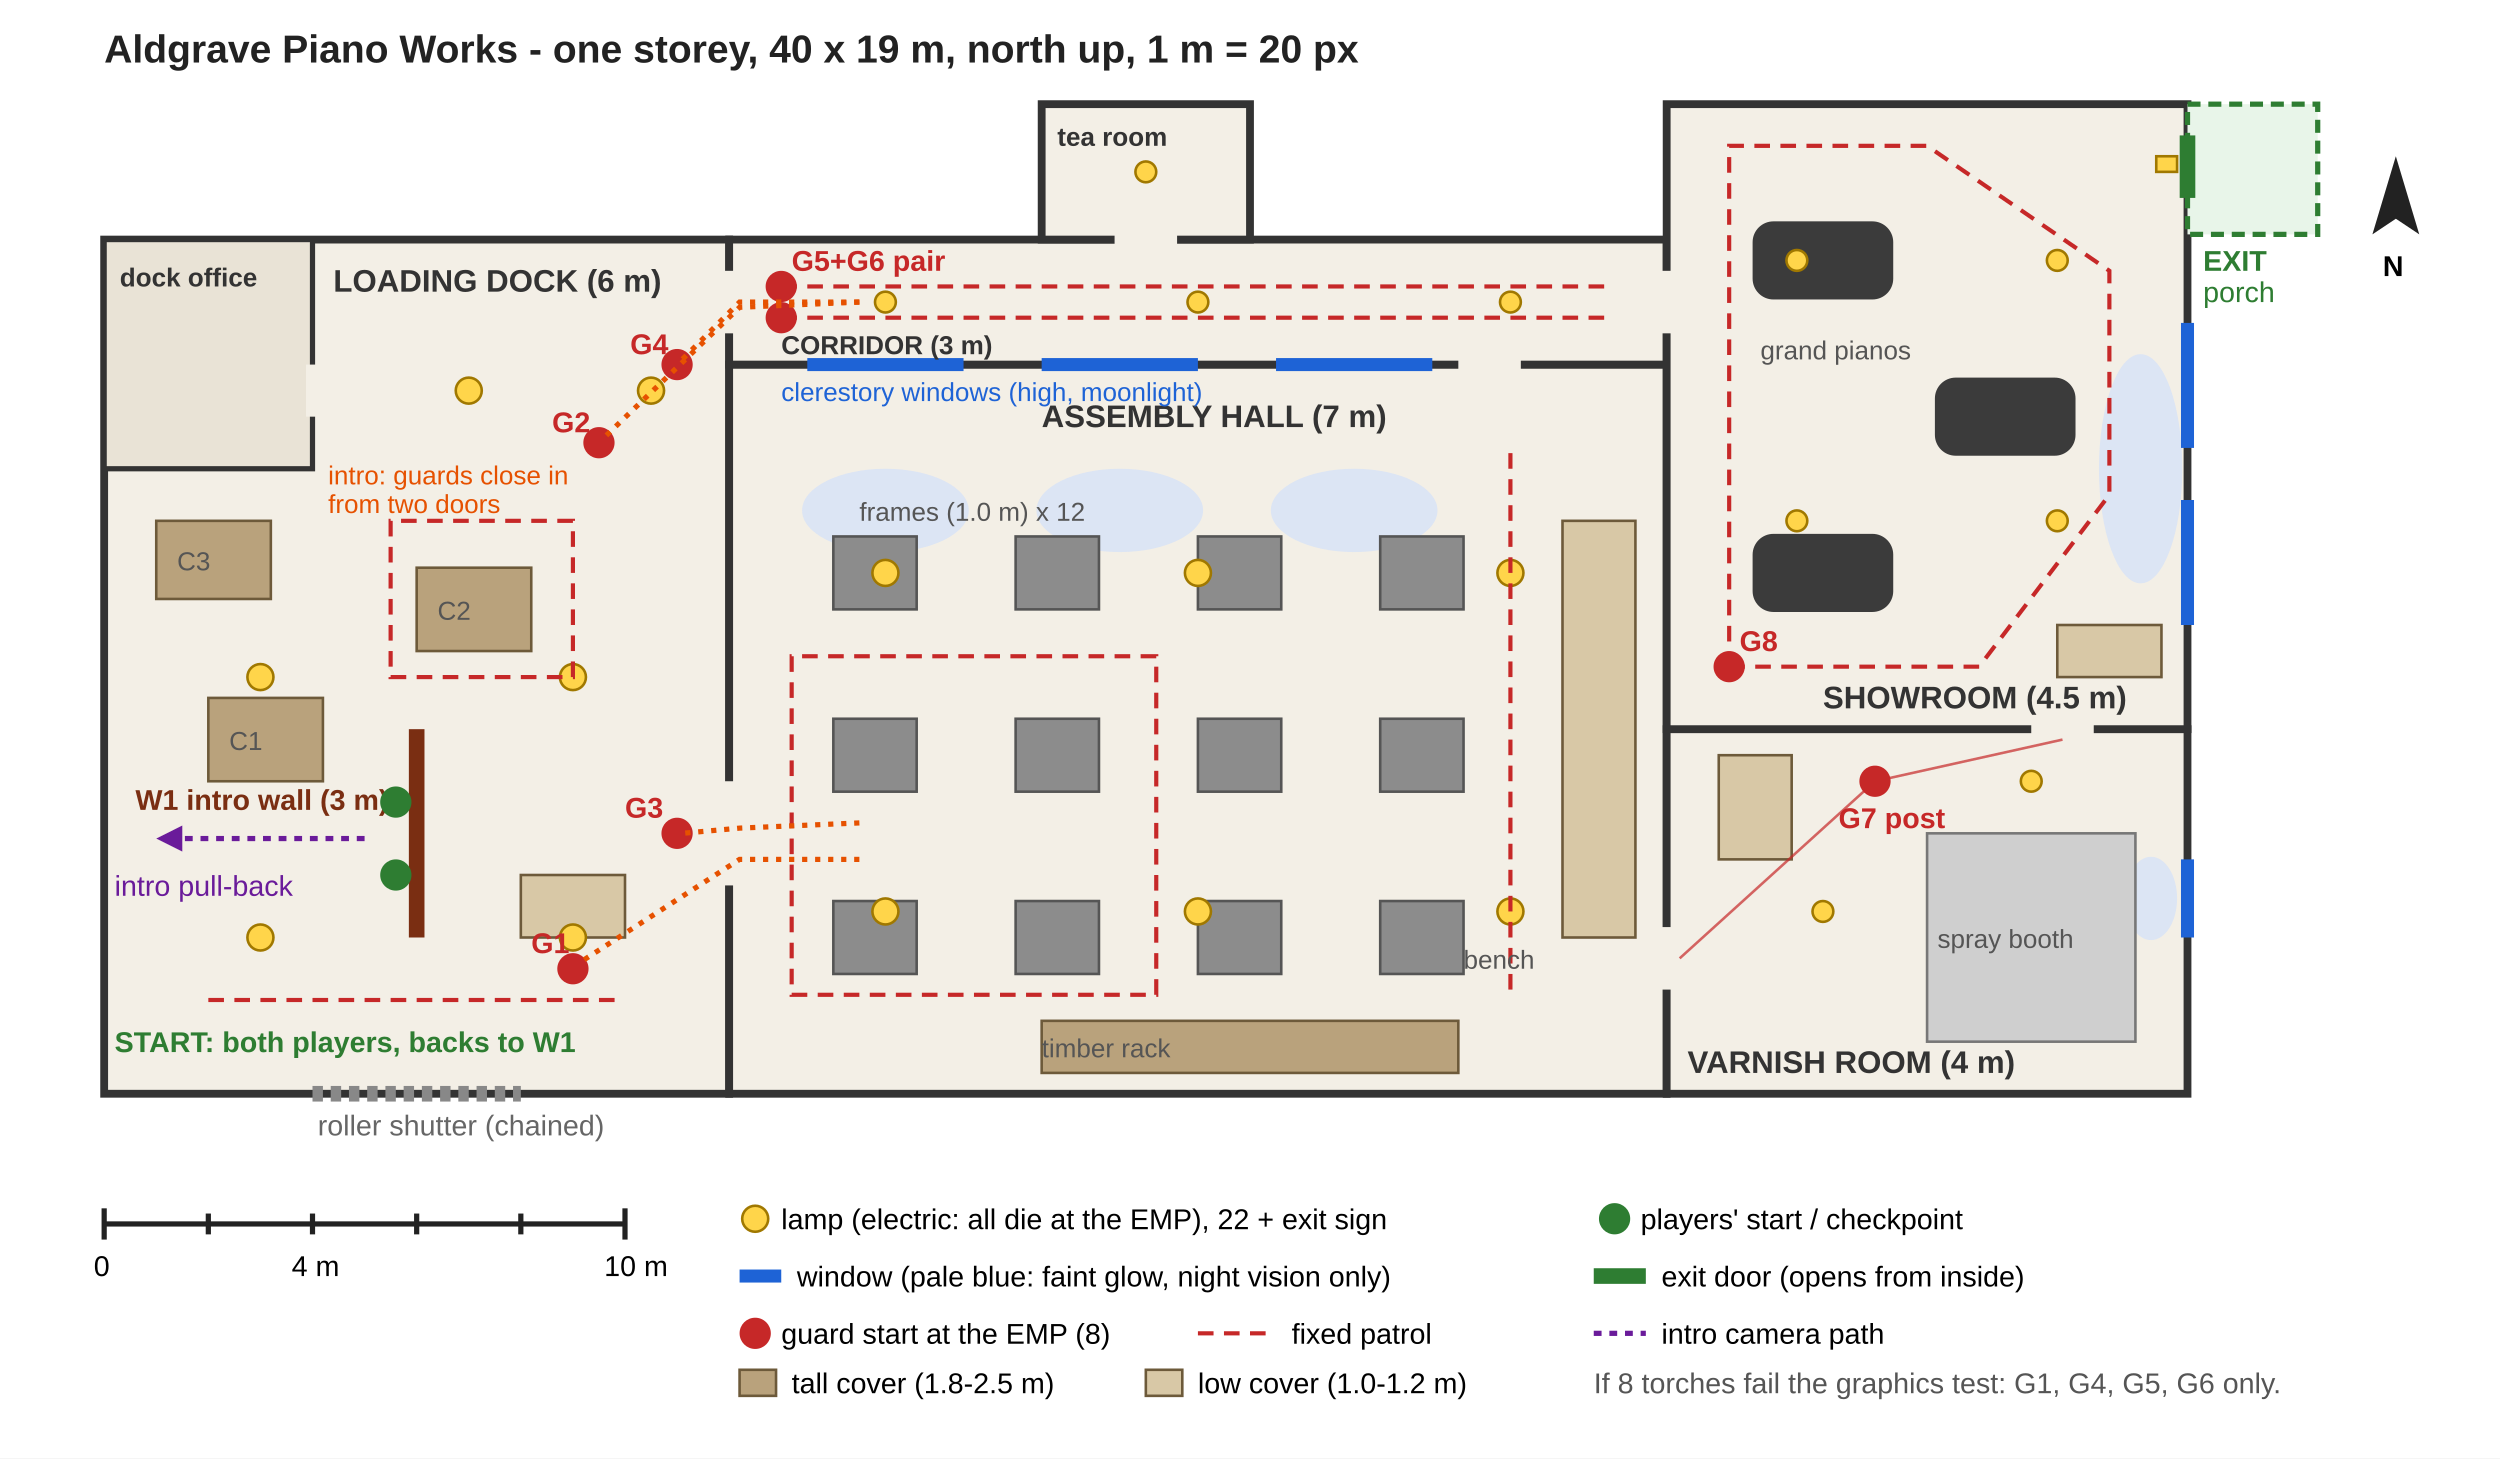
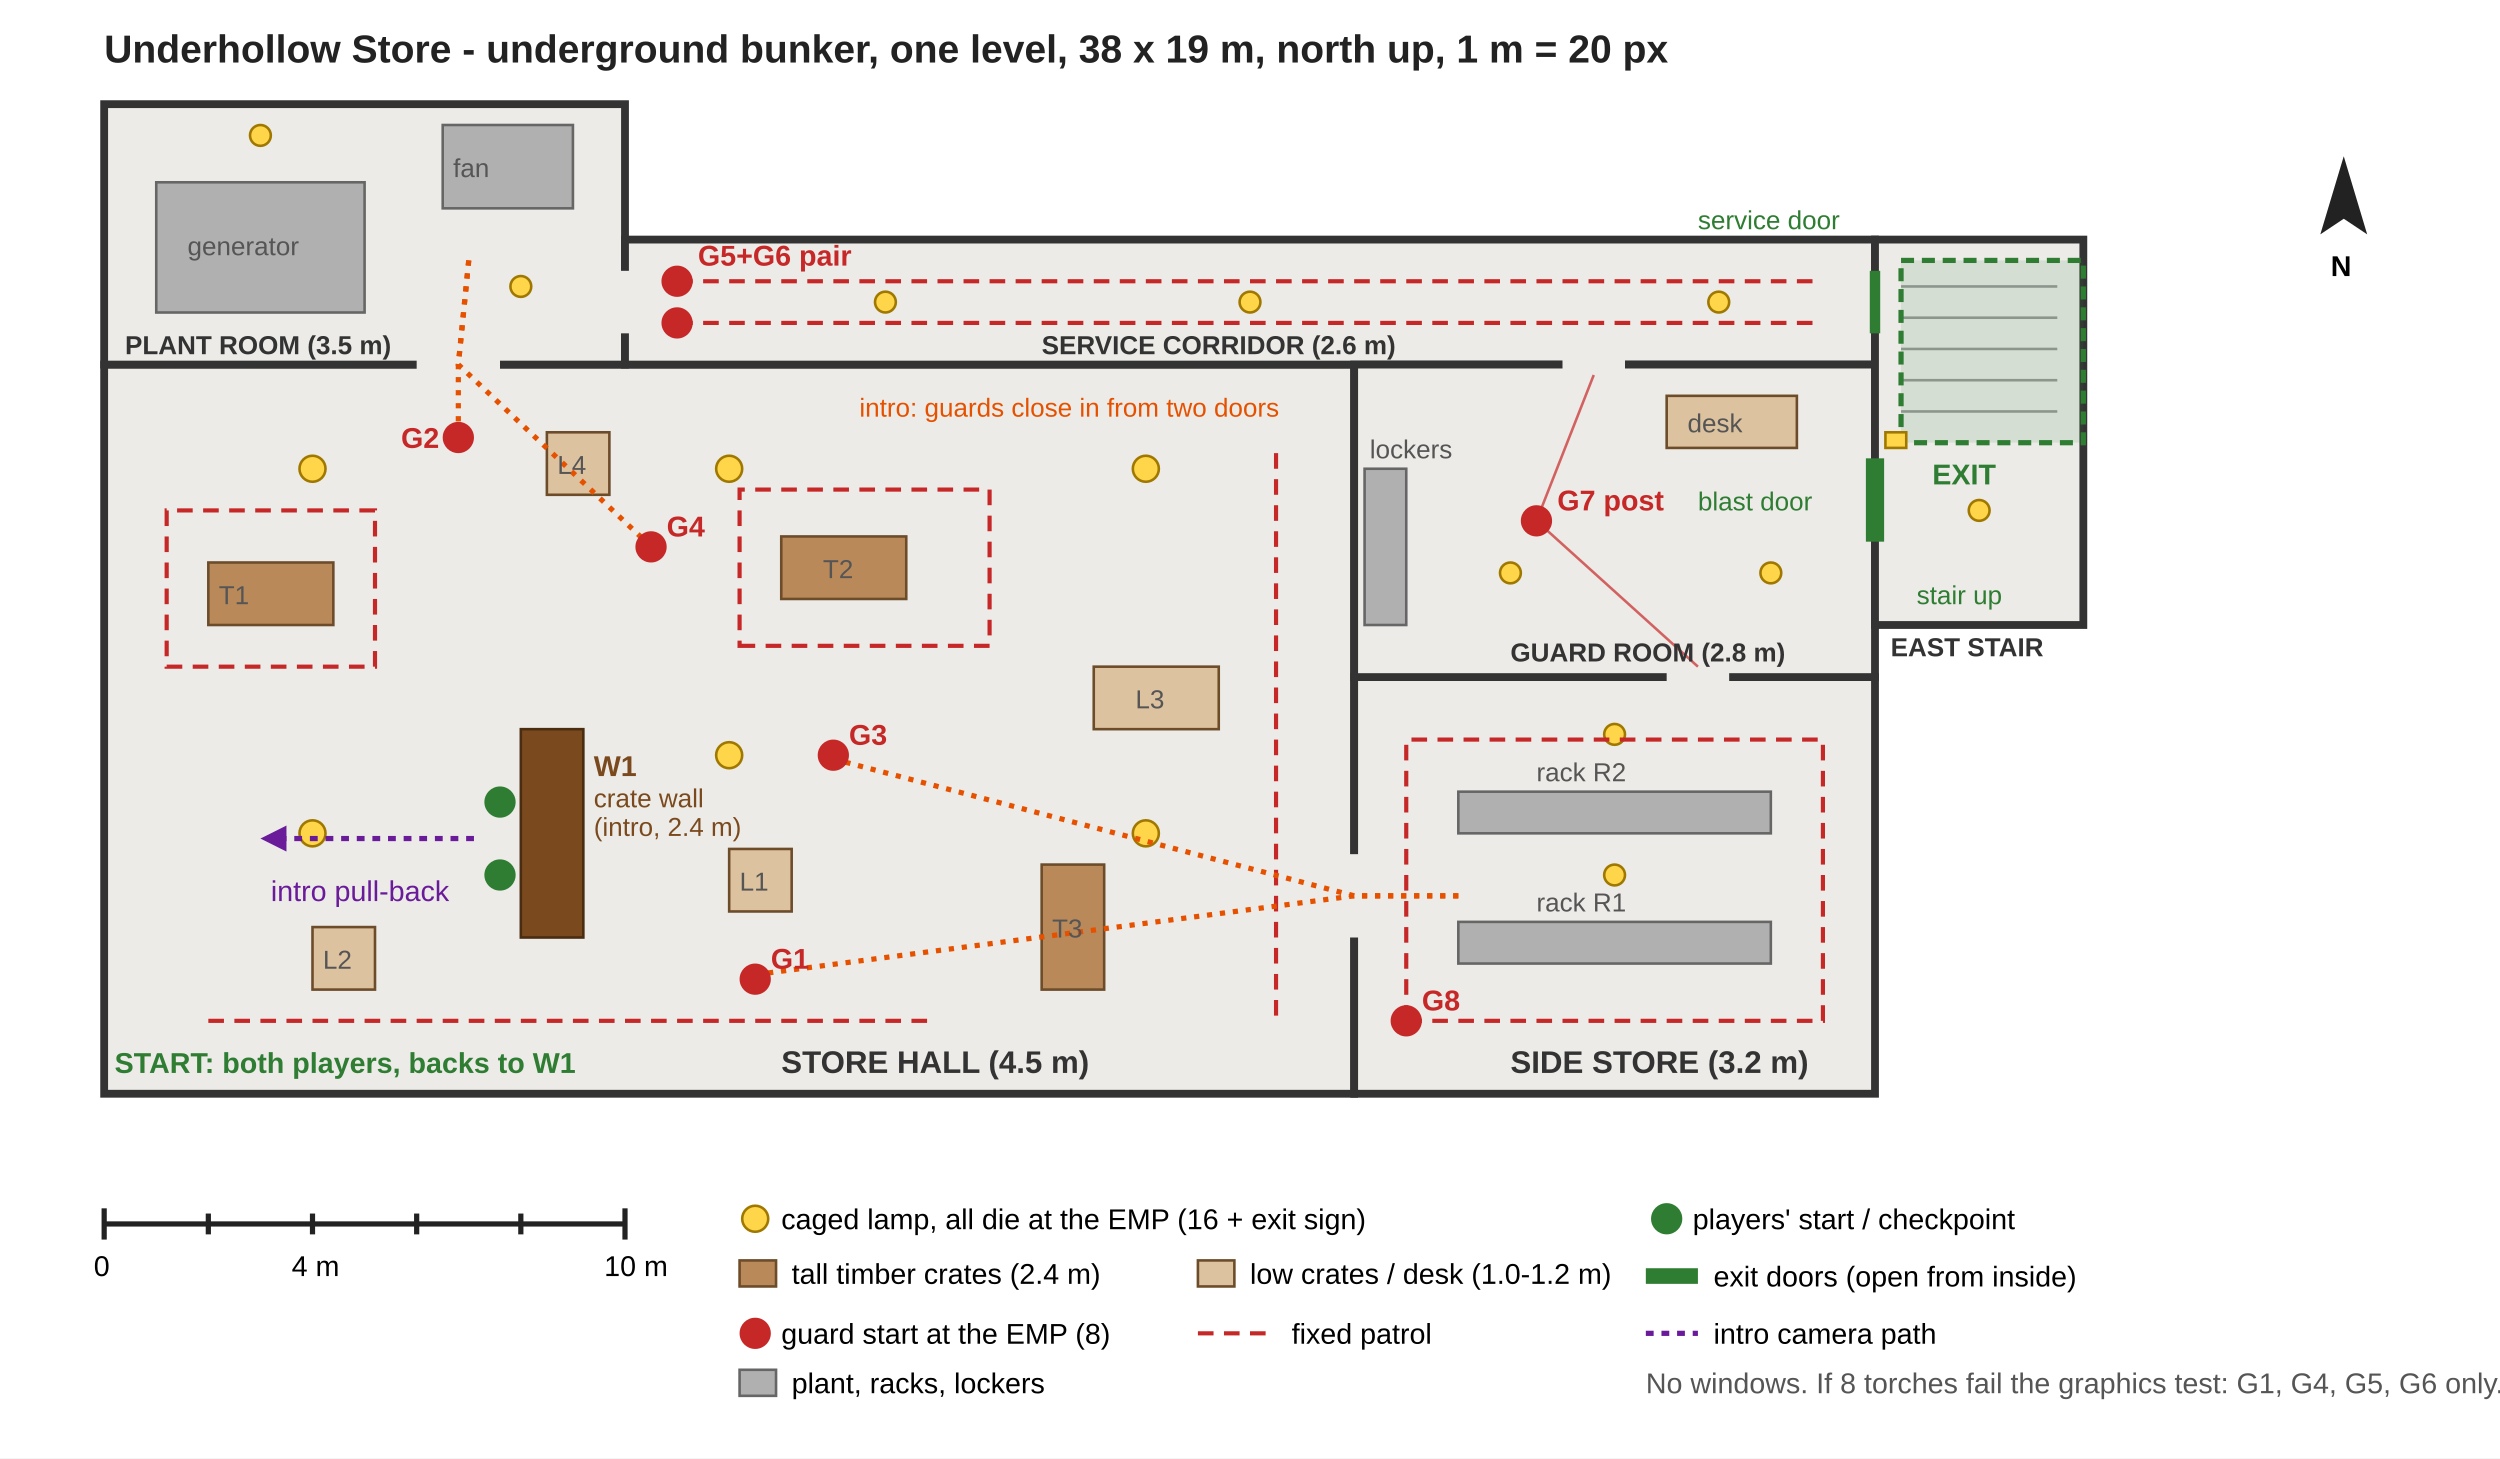
<svg xmlns="http://www.w3.org/2000/svg" viewBox="0 0 960 560" width="960" height="560" font-family="Arial, Helvetica, sans-serif" font-size="11">
  <rect x="0" y="0" width="960" height="560" fill="#ffffff" />
-   <text x="40" y="24" font-size="15" font-weight="bold" fill="#222">Aldgrave Piano Works - one storey, 40 x 19 m, north up, 1 m = 20 px</text>
-   <g fill="#f3efe6" stroke="#333" stroke-width="3">
-     <rect x="40" y="92" width="240" height="328" />
-     <rect x="280" y="140" width="360" height="280" />
-     <rect x="280" y="92" width="360" height="48" />
-     <rect x="400" y="40" width="80" height="52" />
-     <rect x="640" y="280" width="200" height="140" />
-     <rect x="640" y="40" width="200" height="240" />
+   <text x="40" y="24" font-size="15" font-weight="bold" fill="#222">Underhollow Store - underground bunker, one level, 38 x 19 m, north up, 1 m = 20 px</text>
+   <g fill="#ecebe7" stroke="#333" stroke-width="3">
+     <rect x="40" y="140" width="480" height="280" />
+     <rect x="40" y="40" width="200" height="100" />
+     <rect x="240" y="92" width="480" height="48" />
+     <rect x="520" y="260" width="200" height="160" />
+     <rect x="520" y="140" width="200" height="120" />
+     <rect x="720" y="92" width="80" height="148" />
  </g>
-   <rect x="40" y="92" width="80" height="88" fill="#e9e3d6" stroke="#333" stroke-width="2" />
-   <rect x="840" y="40" width="50" height="50" fill="#e8f5e9" stroke="#2e7d32" stroke-width="2" stroke-dasharray="5 3" />
-   <g fill="#c9dcff" opacity="0.55">
-     <ellipse cx="340" cy="196" rx="32" ry="16" />
-     <ellipse cx="430" cy="196" rx="32" ry="16" />
-     <ellipse cx="520" cy="196" rx="32" ry="16" />
-     <ellipse cx="822" cy="180" rx="16" ry="44" />
-     <ellipse cx="826" cy="345" rx="10" ry="16" />
+   <g stroke="#999" stroke-width="1">
+     <line x1="730" y1="110" x2="790" y2="110" />
+     <line x1="730" y1="122" x2="790" y2="122" />
+     <line x1="730" y1="134" x2="790" y2="134" />
+     <line x1="730" y1="146" x2="790" y2="146" />
+     <line x1="730" y1="158" x2="790" y2="158" />
  </g>
-   <g stroke="#1e63d6" stroke-width="5">
-     <line x1="310" y1="140" x2="370" y2="140" />
-     <line x1="400" y1="140" x2="460" y2="140" />
-     <line x1="490" y1="140" x2="550" y2="140" />
-     <line x1="840" y1="124" x2="840" y2="172" />
-     <line x1="840" y1="192" x2="840" y2="240" />
-     <line x1="840" y1="330" x2="840" y2="360" />
+   <rect x="730" y="100" width="70" height="70" fill="#2e7d32" fill-opacity="0.12" stroke="#2e7d32" stroke-width="2" stroke-dasharray="5 3" />
+   <g stroke="#ecebe7" stroke-width="5">
+     <line x1="520" y1="328" x2="520" y2="360" />
+     <line x1="160" y1="140" x2="192" y2="140" />
+     <line x1="240" y1="104" x2="240" y2="128" />
+     <line x1="600" y1="140" x2="624" y2="140" />
+     <line x1="640" y1="260" x2="664" y2="260" />
  </g>
-   <g stroke="#f3efe6" stroke-width="5">
-     <line x1="280" y1="300" x2="280" y2="340" />
-     <line x1="280" y1="104" x2="280" y2="128" />
-     <line x1="120" y1="140" x2="120" y2="160" />
-     <line x1="560" y1="140" x2="584" y2="140" />
-     <line x1="428" y1="92" x2="452" y2="92" />
-     <line x1="640" y1="104" x2="640" y2="128" />
-     <line x1="640" y1="356" x2="640" y2="380" />
-     <line x1="780" y1="280" x2="804" y2="280" />
+   <line x1="720" y1="176" x2="720" y2="208" stroke="#2e7d32" stroke-width="7" />
+   <line x1="720" y1="104" x2="720" y2="128" stroke="#2e7d32" stroke-width="4" />
+   <text x="652" y="196" fill="#2e7d32" font-size="10">blast door</text>
+   <text x="652" y="88" fill="#2e7d32" font-size="10">service door</text>
+   <g fill="#b9895a" stroke="#6d4c2a" stroke-width="1">
+     <rect x="80" y="216" width="48" height="24" />
+     <rect x="300" y="206" width="48" height="24" />
+     <rect x="400" y="332" width="24" height="48" />
  </g>
-   <line x1="840" y1="52" x2="840" y2="76" stroke="#2e7d32" stroke-width="6" />
-   <line x1="120" y1="420" x2="200" y2="420" stroke="#888" stroke-width="6" stroke-dasharray="4 3" />
-   <text x="122" y="436" fill="#666">roller shutter (chained)</text>
-   <g fill="#b9a27c" stroke="#6d5a3a" stroke-width="1">
-     <rect x="80" y="268" width="44" height="32" />
-     <rect x="160" y="218" width="44" height="32" />
-     <rect x="60" y="200" width="44" height="30" />
-     <rect x="200" y="336" width="40" height="24" fill="#d8c8a6" />
-     <rect x="400" y="392" width="160" height="20" />
-     <rect x="600" y="200" width="28" height="160" fill="#d8c8a6" />
-     <rect x="740" y="320" width="80" height="80" fill="#cfcfcf" stroke="#777" />
-     <rect x="660" y="290" width="28" height="40" fill="#d8c8a6" />
-     <rect x="790" y="240" width="40" height="20" fill="#d8c8a6" />
+   <g fill="#ddc29f" stroke="#6d4c2a" stroke-width="1">
+     <rect x="280" y="326" width="24" height="24" />
+     <rect x="120" y="356" width="24" height="24" />
+     <rect x="420" y="256" width="48" height="24" />
+     <rect x="210" y="166" width="24" height="24" />
+     <rect x="640" y="152" width="50" height="20" />
  </g>
-   <g fill="#8c8c8c" stroke="#555" stroke-width="1">
-     <rect x="320" y="346" width="32" height="28" />
-     <rect x="390" y="346" width="32" height="28" />
-     <rect x="460" y="346" width="32" height="28" />
-     <rect x="530" y="346" width="32" height="28" />
-     <rect x="320" y="276" width="32" height="28" />
-     <rect x="390" y="276" width="32" height="28" />
-     <rect x="460" y="276" width="32" height="28" />
-     <rect x="530" y="276" width="32" height="28" />
-     <rect x="320" y="206" width="32" height="28" />
-     <rect x="390" y="206" width="32" height="28" />
-     <rect x="460" y="206" width="32" height="28" />
-     <rect x="530" y="206" width="32" height="28" />
+   <g fill="#b0b0b0" stroke="#666" stroke-width="1">
+     <rect x="60" y="70" width="80" height="50" />
+     <rect x="170" y="48" width="50" height="32" />
+     <rect x="560" y="354" width="120" height="16" />
+     <rect x="560" y="304" width="120" height="16" />
+     <rect x="524" y="180" width="16" height="60" />
  </g>
-   <g fill="#3b3b3b">
-     <rect x="673" y="205" width="54" height="30" rx="8" />
-     <rect x="743" y="145" width="54" height="30" rx="8" />
-     <rect x="673" y="85" width="54" height="30" rx="8" />
-   </g>
-   <rect x="157" y="280" width="6" height="80" fill="#7a2e12" />
-   <text x="52" y="311" fill="#7a2e12" font-weight="bold">W1 intro wall (3 m)</text>
+   <rect x="200" y="280" width="24" height="80" fill="#7a4a1e" stroke="#4a2c10" />
+   <text x="228" y="298" fill="#7a4a1e" font-weight="bold">W1</text>
+   <text x="228" y="310" fill="#7a4a1e" font-size="10">crate wall</text>
+   <text x="228" y="321" fill="#7a4a1e" font-size="10">(intro, 2.4 m)</text>
  <g fill="#ffd54a" stroke="#a07800" stroke-width="1">
-     <circle cx="100" cy="360" r="5" />
-     <circle cx="220" cy="360" r="5" />
-     <circle cx="100" cy="260" r="5" />
-     <circle cx="220" cy="260" r="5" />
-     <circle cx="180" cy="150" r="5" />
-     <circle cx="250" cy="150" r="5" />
-     <circle cx="340" cy="350" r="5" />
-     <circle cx="460" cy="350" r="5" />
-     <circle cx="580" cy="350" r="5" />
-     <circle cx="340" cy="220" r="5" />
-     <circle cx="460" cy="220" r="5" />
-     <circle cx="580" cy="220" r="5" />
+     <circle cx="120" cy="320" r="5" />
+     <circle cx="280" cy="290" r="5" />
+     <circle cx="440" cy="320" r="5" />
+     <circle cx="120" cy="180" r="5" />
+     <circle cx="280" cy="180" r="5" />
+     <circle cx="440" cy="180" r="5" />
+     <circle cx="200" cy="110" r="4" />
+     <circle cx="100" cy="52" r="4" />
    <circle cx="340" cy="116" r="4" />
-     <circle cx="460" cy="116" r="4" />
-     <circle cx="580" cy="116" r="4" />
-     <circle cx="440" cy="66" r="4" />
-     <circle cx="700" cy="350" r="4" />
-     <circle cx="780" cy="300" r="4" />
-     <circle cx="690" cy="200" r="4" />
-     <circle cx="790" cy="200" r="4" />
-     <circle cx="690" cy="100" r="4" />
-     <circle cx="790" cy="100" r="4" />
-     <rect x="828" y="60" width="8" height="6" />
+     <circle cx="480" cy="116" r="4" />
+     <circle cx="660" cy="116" r="4" />
+     <circle cx="620" cy="336" r="4" />
+     <circle cx="620" cy="282" r="4" />
+     <circle cx="580" cy="220" r="4" />
+     <circle cx="680" cy="220" r="4" />
+     <circle cx="760" cy="196" r="4" />
+     <rect x="724" y="166" width="8" height="6" />
  </g>
  <g fill="none" stroke="#c62828" stroke-width="1.6" stroke-dasharray="6 4">
-     <line x1="80" y1="384" x2="240" y2="384" />
-     <polygon points="150,260 220,260 220,200 150,200" />
-     <polygon points="304,382 444,382 444,252 304,252" />
-     <line x1="580" y1="380" x2="580" y2="170" />
-     <line x1="300" y1="110" x2="620" y2="110" />
-     <line x1="300" y1="122" x2="620" y2="122" />
-     <polygon points="664,256 760,256 810,190 810,104 740,56 664,56" />
+     <line x1="80" y1="392" x2="360" y2="392" />
+     <polygon points="64,256 144,256 144,196 64,196" />
+     <polygon points="284,248 380,248 380,188 284,188" />
+     <line x1="490" y1="390" x2="490" y2="170" />
+     <line x1="260" y1="124" x2="700" y2="124" />
+     <line x1="260" y1="108" x2="700" y2="108" />
+     <polygon points="540,392 700,392 700,284 540,284" />
  </g>
  <g stroke="#c62828" stroke-width="1" opacity="0.7">
-     <line x1="720" y1="300" x2="645" y2="368" />
-     <line x1="720" y1="300" x2="792" y2="284" />
+     <line x1="590" y1="200" x2="612" y2="144" />
+     <line x1="590" y1="200" x2="652" y2="256" />
  </g>
+   <g stroke="#e65100" stroke-width="2" stroke-dasharray="2 3" fill="none">
+     <polyline points="560,344 520,344 292,374" />
+     <polyline points="560,344 520,344 322,292" />
+     <polyline points="180,100 176,140 176,166" />
+     <polyline points="180,100 176,140 248,208" />
+   </g>
+   <text x="330" y="160" fill="#e65100" font-size="10">intro: guards close in from two doors</text>
  <g fill="#c62828">
-     <circle cx="220" cy="372" r="6" />
-     <circle cx="230" cy="170" r="6" />
-     <circle cx="260" cy="320" r="6" />
-     <circle cx="260" cy="140" r="6" />
-     <circle cx="300" cy="110" r="6" />
-     <circle cx="300" cy="122" r="6" />
-     <circle cx="720" cy="300" r="6" />
-     <circle cx="664" cy="256" r="6" />
+     <circle cx="290" cy="376" r="6" />
+     <circle cx="176" cy="168" r="6" />
+     <circle cx="320" cy="290" r="6" />
+     <circle cx="250" cy="210" r="6" />
+     <circle cx="260" cy="124" r="6" />
+     <circle cx="260" cy="108" r="6" />
+     <circle cx="590" cy="200" r="6" />
+     <circle cx="540" cy="392" r="6" />
  </g>
  <g fill="#c62828" font-weight="bold">
-     <text x="204" y="366">G1</text>
-     <text x="212" y="166">G2</text>
-     <text x="240" y="314">G3</text>
-     <text x="242" y="136">G4</text>
-     <text x="304" y="104">G5+G6 pair</text>
-     <text x="706" y="318">G7 post</text>
-     <text x="668" y="250">G8</text>
+     <text x="296" y="372">G1</text>
+     <text x="154" y="172">G2</text>
+     <text x="326" y="286">G3</text>
+     <text x="256" y="206">G4</text>
+     <text x="268" y="102">G5+G6 pair</text>
+     <text x="598" y="196">G7 post</text>
+     <text x="546" y="388">G8</text>
  </g>
-   <g stroke="#e65100" stroke-width="2" stroke-dasharray="2 3" fill="none">
-     <polyline points="330,316 284,318 262,320" />
-     <polyline points="330,330 284,330 222,370" />
-     <polyline points="330,116 284,116 262,138" />
-     <polyline points="330,116 284,118 232,168" />
+   <g fill="#2e7d32">
+     <circle cx="192" cy="336" r="6" />
+     <circle cx="192" cy="308" r="6" />
  </g>
-   <text x="126" y="186" fill="#e65100" font-size="10">intro: guards close in</text>
-   <text x="126" y="197" fill="#e65100" font-size="10">from two doors</text>
-   <g fill="#2e7d32">
-     <circle cx="152" cy="336" r="6" />
-     <circle cx="152" cy="308" r="6" />
-   </g>
-   <text x="44" y="404" fill="#2e7d32" font-weight="bold">START: both players, backs to W1</text>
-   <line x1="140" y1="322" x2="66" y2="322" stroke="#6a1b9a" stroke-width="2" stroke-dasharray="3 3" />
-   <polygon points="60,322 70,317 70,327" fill="#6a1b9a" />
-   <text x="44" y="344" fill="#6a1b9a">intro pull-back</text>
-   <text x="846" y="104" fill="#2e7d32" font-weight="bold">EXIT</text>
-   <text x="846" y="116" fill="#2e7d32">porch</text>
+   <text x="44" y="412" fill="#2e7d32" font-weight="bold">START: both players, backs to W1</text>
+   <line x1="182" y1="322" x2="106" y2="322" stroke="#6a1b9a" stroke-width="2" stroke-dasharray="3 3" />
+   <polygon points="100,322 110,317 110,327" fill="#6a1b9a" />
+   <text x="104" y="346" fill="#6a1b9a">intro pull-back</text>
+   <text x="742" y="186" fill="#2e7d32" font-weight="bold">EXIT</text>
+   <text x="736" y="232" fill="#2e7d32" font-size="10">stair up</text>
  <g fill="#333" font-weight="bold" font-size="12">
-     <text x="128" y="112">LOADING DOCK (6 m)</text>
-     <text x="46" y="110" font-size="10">dock office</text>
-     <text x="400" y="164">ASSEMBLY HALL (7 m)</text>
-     <text x="300" y="136" font-size="10">CORRIDOR (3 m)</text>
-     <text x="406" y="56" font-size="10">tea room</text>
-     <text x="648" y="412">VARNISH ROOM (4 m)</text>
-     <text x="700" y="272">SHOWROOM (4.5 m)</text>
+     <text x="300" y="412">STORE HALL (4.5 m)</text>
+     <text x="48" y="136" font-size="10">PLANT ROOM (3.5 m)</text>
+     <text x="400" y="136" font-size="10">SERVICE CORRIDOR (2.6 m)</text>
+     <text x="580" y="412">SIDE STORE (3.2 m)</text>
+     <text x="580" y="254" font-size="10">GUARD ROOM (2.8 m)</text>
+     <text x="726" y="252" font-size="10">EAST STAIR</text>
  </g>
  <g fill="#555" font-size="10">
-     <text x="88" y="288">C1</text>
-     <text x="168" y="238">C2</text>
-     <text x="68" y="219">C3</text>
-     <text x="400" y="406">timber rack</text>
-     <text x="562" y="372">bench</text>
-     <text x="744" y="364">spray booth</text>
-     <text x="330" y="200">frames (1.0 m) x 12</text>
-     <text x="676" y="138">grand pianos</text>
-     <text x="300" y="154" fill="#1e63d6">clerestory windows (high, moonlight)</text>
+     <text x="84" y="232">T1</text>
+     <text x="316" y="222">T2</text>
+     <text x="404" y="360">T3</text>
+     <text x="284" y="342">L1</text>
+     <text x="124" y="372">L2</text>
+     <text x="436" y="272">L3</text>
+     <text x="214" y="182">L4</text>
+     <text x="72" y="98">generator</text>
+     <text x="174" y="68">fan</text>
+     <text x="590" y="350">rack R1</text>
+     <text x="590" y="300">rack R2</text>
+     <text x="526" y="176">lockers</text>
+     <text x="648" y="166">desk</text>
  </g>
  <g stroke="#222" stroke-width="2">
    <line x1="40" y1="470" x2="240" y2="470" />
    <line x1="40" y1="464" x2="40" y2="476" />
    <line x1="80" y1="466" x2="80" y2="474" />
    <line x1="120" y1="466" x2="120" y2="474" />
    <line x1="160" y1="466" x2="160" y2="474" />
    <line x1="200" y1="466" x2="200" y2="474" />
    <line x1="240" y1="464" x2="240" y2="476" />
  </g>
  <text x="36" y="490">0</text>
  <text x="112" y="490">4 m</text>
  <text x="232" y="490">10 m</text>
-   <g transform="translate(920,90)">
+   <g transform="translate(900,90)">
    <polygon points="0,-30 9,0 0,-6 -9,0" fill="#222" />
    <text x="-5" y="16" font-weight="bold">N</text>
  </g>
  <g font-size="11">
    <circle cx="290" cy="468" r="5" fill="#ffd54a" stroke="#a07800" />
-     <text x="300" y="472">lamp (electric: all die at the EMP), 22 + exit sign</text>
-     <line x1="284" y1="490" x2="300" y2="490" stroke="#1e63d6" stroke-width="5" />
-     <text x="306" y="494">window (pale blue: faint glow, night vision only)</text>
+     <text x="300" y="472">caged lamp, all die at the EMP (16 + exit sign)</text>
+     <rect x="284" y="484" width="14" height="10" fill="#b9895a" stroke="#6d4c2a" />
+     <text x="304" y="493">tall timber crates (2.4 m)</text>
+     <rect x="460" y="484" width="14" height="10" fill="#ddc29f" stroke="#6d4c2a" />
+     <text x="480" y="493">low crates / desk (1.0-1.2 m)</text>
    <circle cx="290" cy="512" r="6" fill="#c62828" />
    <text x="300" y="516">guard start at the EMP (8)</text>
    <line x1="460" y1="512" x2="490" y2="512" stroke="#c62828" stroke-width="1.6" stroke-dasharray="6 4" />
    <text x="496" y="516">fixed patrol</text>
-     <rect x="284" y="526" width="14" height="10" fill="#b9a27c" stroke="#6d5a3a" />
-     <text x="304" y="535">tall cover (1.8-2.5 m)</text>
-     <rect x="440" y="526" width="14" height="10" fill="#d8c8a6" stroke="#6d5a3a" />
-     <text x="460" y="535">low cover (1.0-1.2 m)</text>
-     <circle cx="620" cy="468" r="6" fill="#2e7d32" />
-     <text x="630" y="472">players' start / checkpoint</text>
-     <line x1="612" y1="490" x2="632" y2="490" stroke="#2e7d32" stroke-width="6" />
-     <text x="638" y="494">exit door (opens from inside)</text>
-     <line x1="612" y1="512" x2="632" y2="512" stroke="#6a1b9a" stroke-width="2" stroke-dasharray="3 3" />
-     <text x="638" y="516">intro camera path</text>
-     <text x="612" y="535" fill="#555">If 8 torches fail the graphics test: G1, G4, G5, G6 only.</text>
+     <rect x="284" y="526" width="14" height="10" fill="#b0b0b0" stroke="#666" />
+     <text x="304" y="535">plant, racks, lockers</text>
+     <circle cx="640" cy="468" r="6" fill="#2e7d32" />
+     <text x="650" y="472">players' start / checkpoint</text>
+     <line x1="632" y1="490" x2="652" y2="490" stroke="#2e7d32" stroke-width="6" />
+     <text x="658" y="494">exit doors (open from inside)</text>
+     <line x1="632" y1="512" x2="652" y2="512" stroke="#6a1b9a" stroke-width="2" stroke-dasharray="3 3" />
+     <text x="658" y="516">intro camera path</text>
+     <text x="632" y="535" fill="#555">No windows. If 8 torches fail the graphics test: G1, G4, G5, G6 only.</text>
  </g>
</svg>
